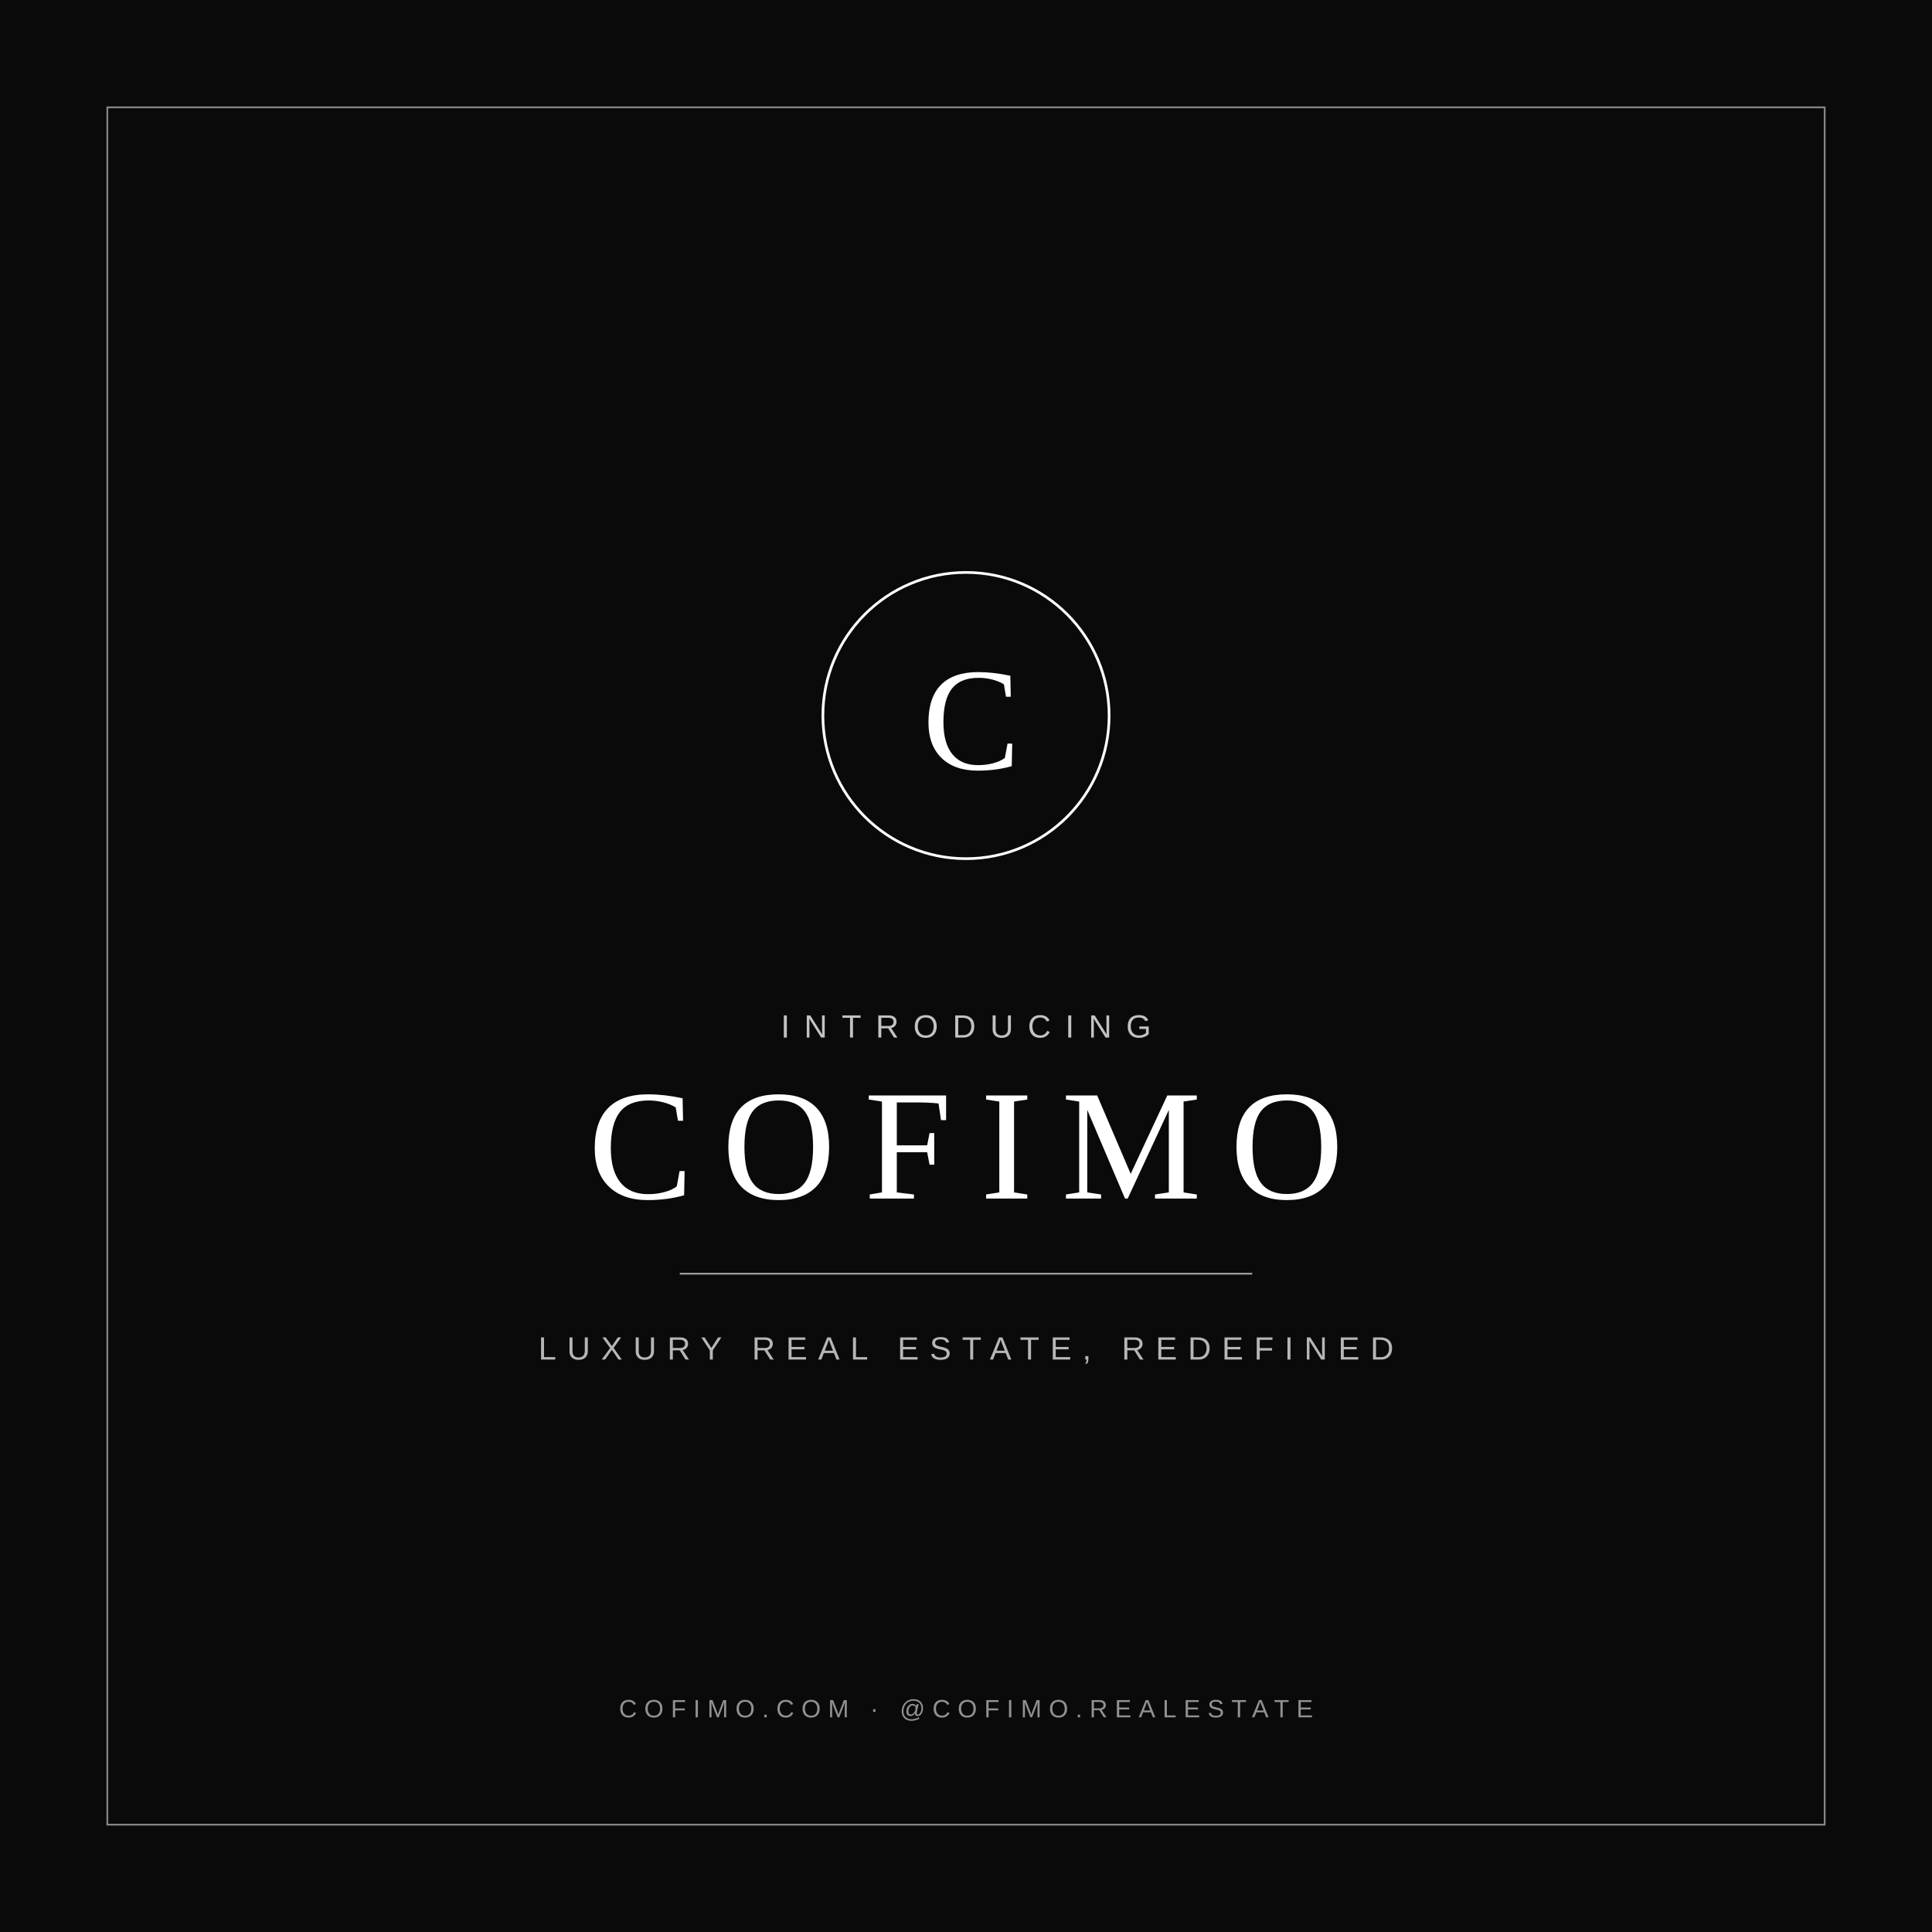
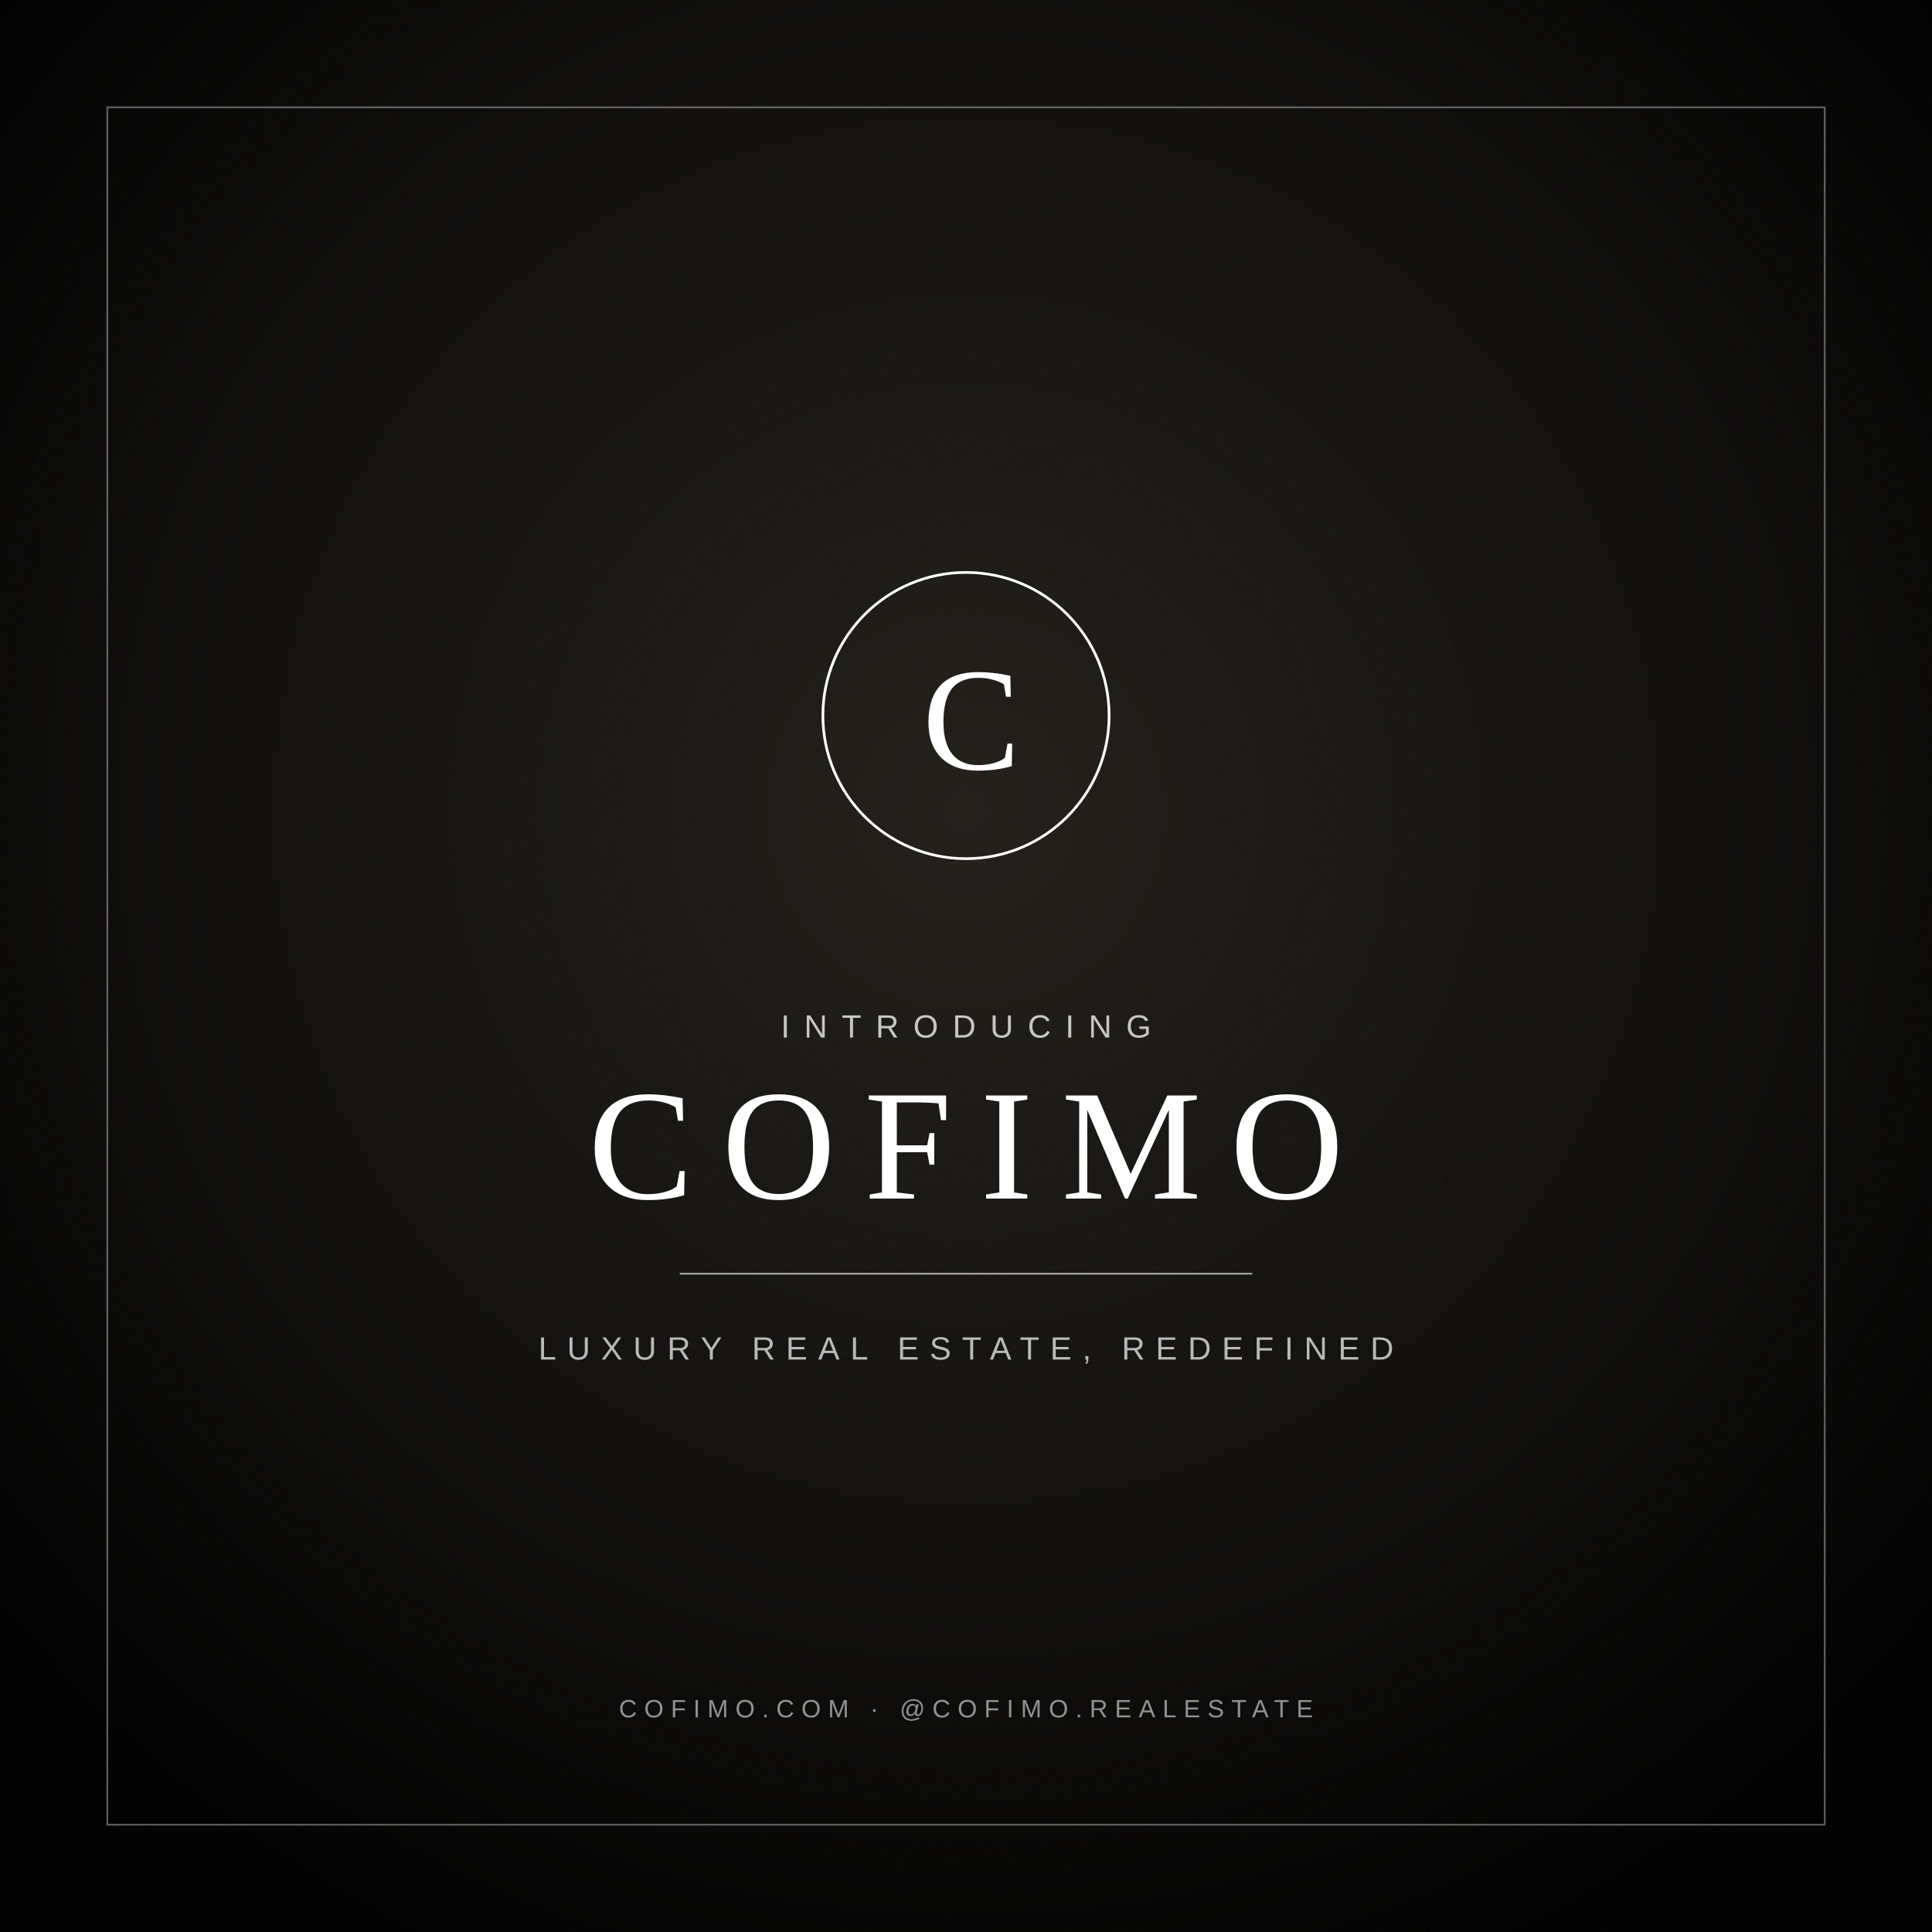
<svg xmlns="http://www.w3.org/2000/svg" width="1080" height="1080" viewBox="0 0 1080 1080">
-   <rect width="1080" height="1080" fill="#0A0A0A" />
-   <rect x="60" y="60" width="960" height="960" fill="none" stroke="#FFFFFF" stroke-width="1" opacity="0.5" />
+   <defs>
+     <radialGradient id="vignette" cx="50%" cy="42%" r="65%">
+       <stop offset="0%" stop-color="#221F1A" />
+       <stop offset="60%" stop-color="#0F0E0C" />
+       <stop offset="100%" stop-color="#000000" />
+     </radialGradient>
+     <filter id="grain">
+       <feTurbulence type="fractalNoise" baseFrequency="0.85" numOctaves="2" stitchTiles="stitch" result="n" />
+       <feColorMatrix in="n" type="matrix" values="0 0 0 0 1  0 0 0 0 1  0 0 0 0 1  0 0 0 0.04 0" />
+     </filter>
+   </defs>
+   <rect width="1080" height="1080" fill="url(#vignette)" />
+   <rect x="60" y="60" width="960" height="960" fill="none" stroke="#FFFFFF" stroke-width="1" opacity="0.35" />
  <circle cx="540" cy="400" r="80" fill="none" stroke="#FFFFFF" stroke-width="1.5" />
  <text x="543" y="430" text-anchor="middle" font-family="Georgia, 'Times New Roman', serif" font-size="82" fill="#FFFFFF">C</text>
  <text x="540" y="580" text-anchor="middle" font-family="'Helvetica Neue', Arial, sans-serif" font-size="18" letter-spacing="8" fill="#FFFFFF" opacity="0.75">INTRODUCING</text>
  <text x="540" y="670" text-anchor="middle" font-family="Georgia, 'Times New Roman', serif" font-size="88" letter-spacing="16" fill="#FFFFFF">COFIMO</text>
  <line x1="380" y1="712" x2="700" y2="712" stroke="#FFFFFF" stroke-width="1" opacity="0.6" />
  <text x="540" y="760" text-anchor="middle" font-family="'Helvetica Neue', Arial, sans-serif" font-size="18" letter-spacing="6" fill="#FFFFFF" opacity="0.7">LUXURY REAL ESTATE, REDEFINED</text>
  <text x="540" y="960" text-anchor="middle" font-family="'Helvetica Neue', Arial, sans-serif" font-size="14" letter-spacing="4" fill="#FFFFFF" opacity="0.55">COFIMO.COM · @COFIMO.REALESTATE</text>
+   <rect width="1080" height="1080" filter="url(#grain)" opacity="0.5" />
</svg>
